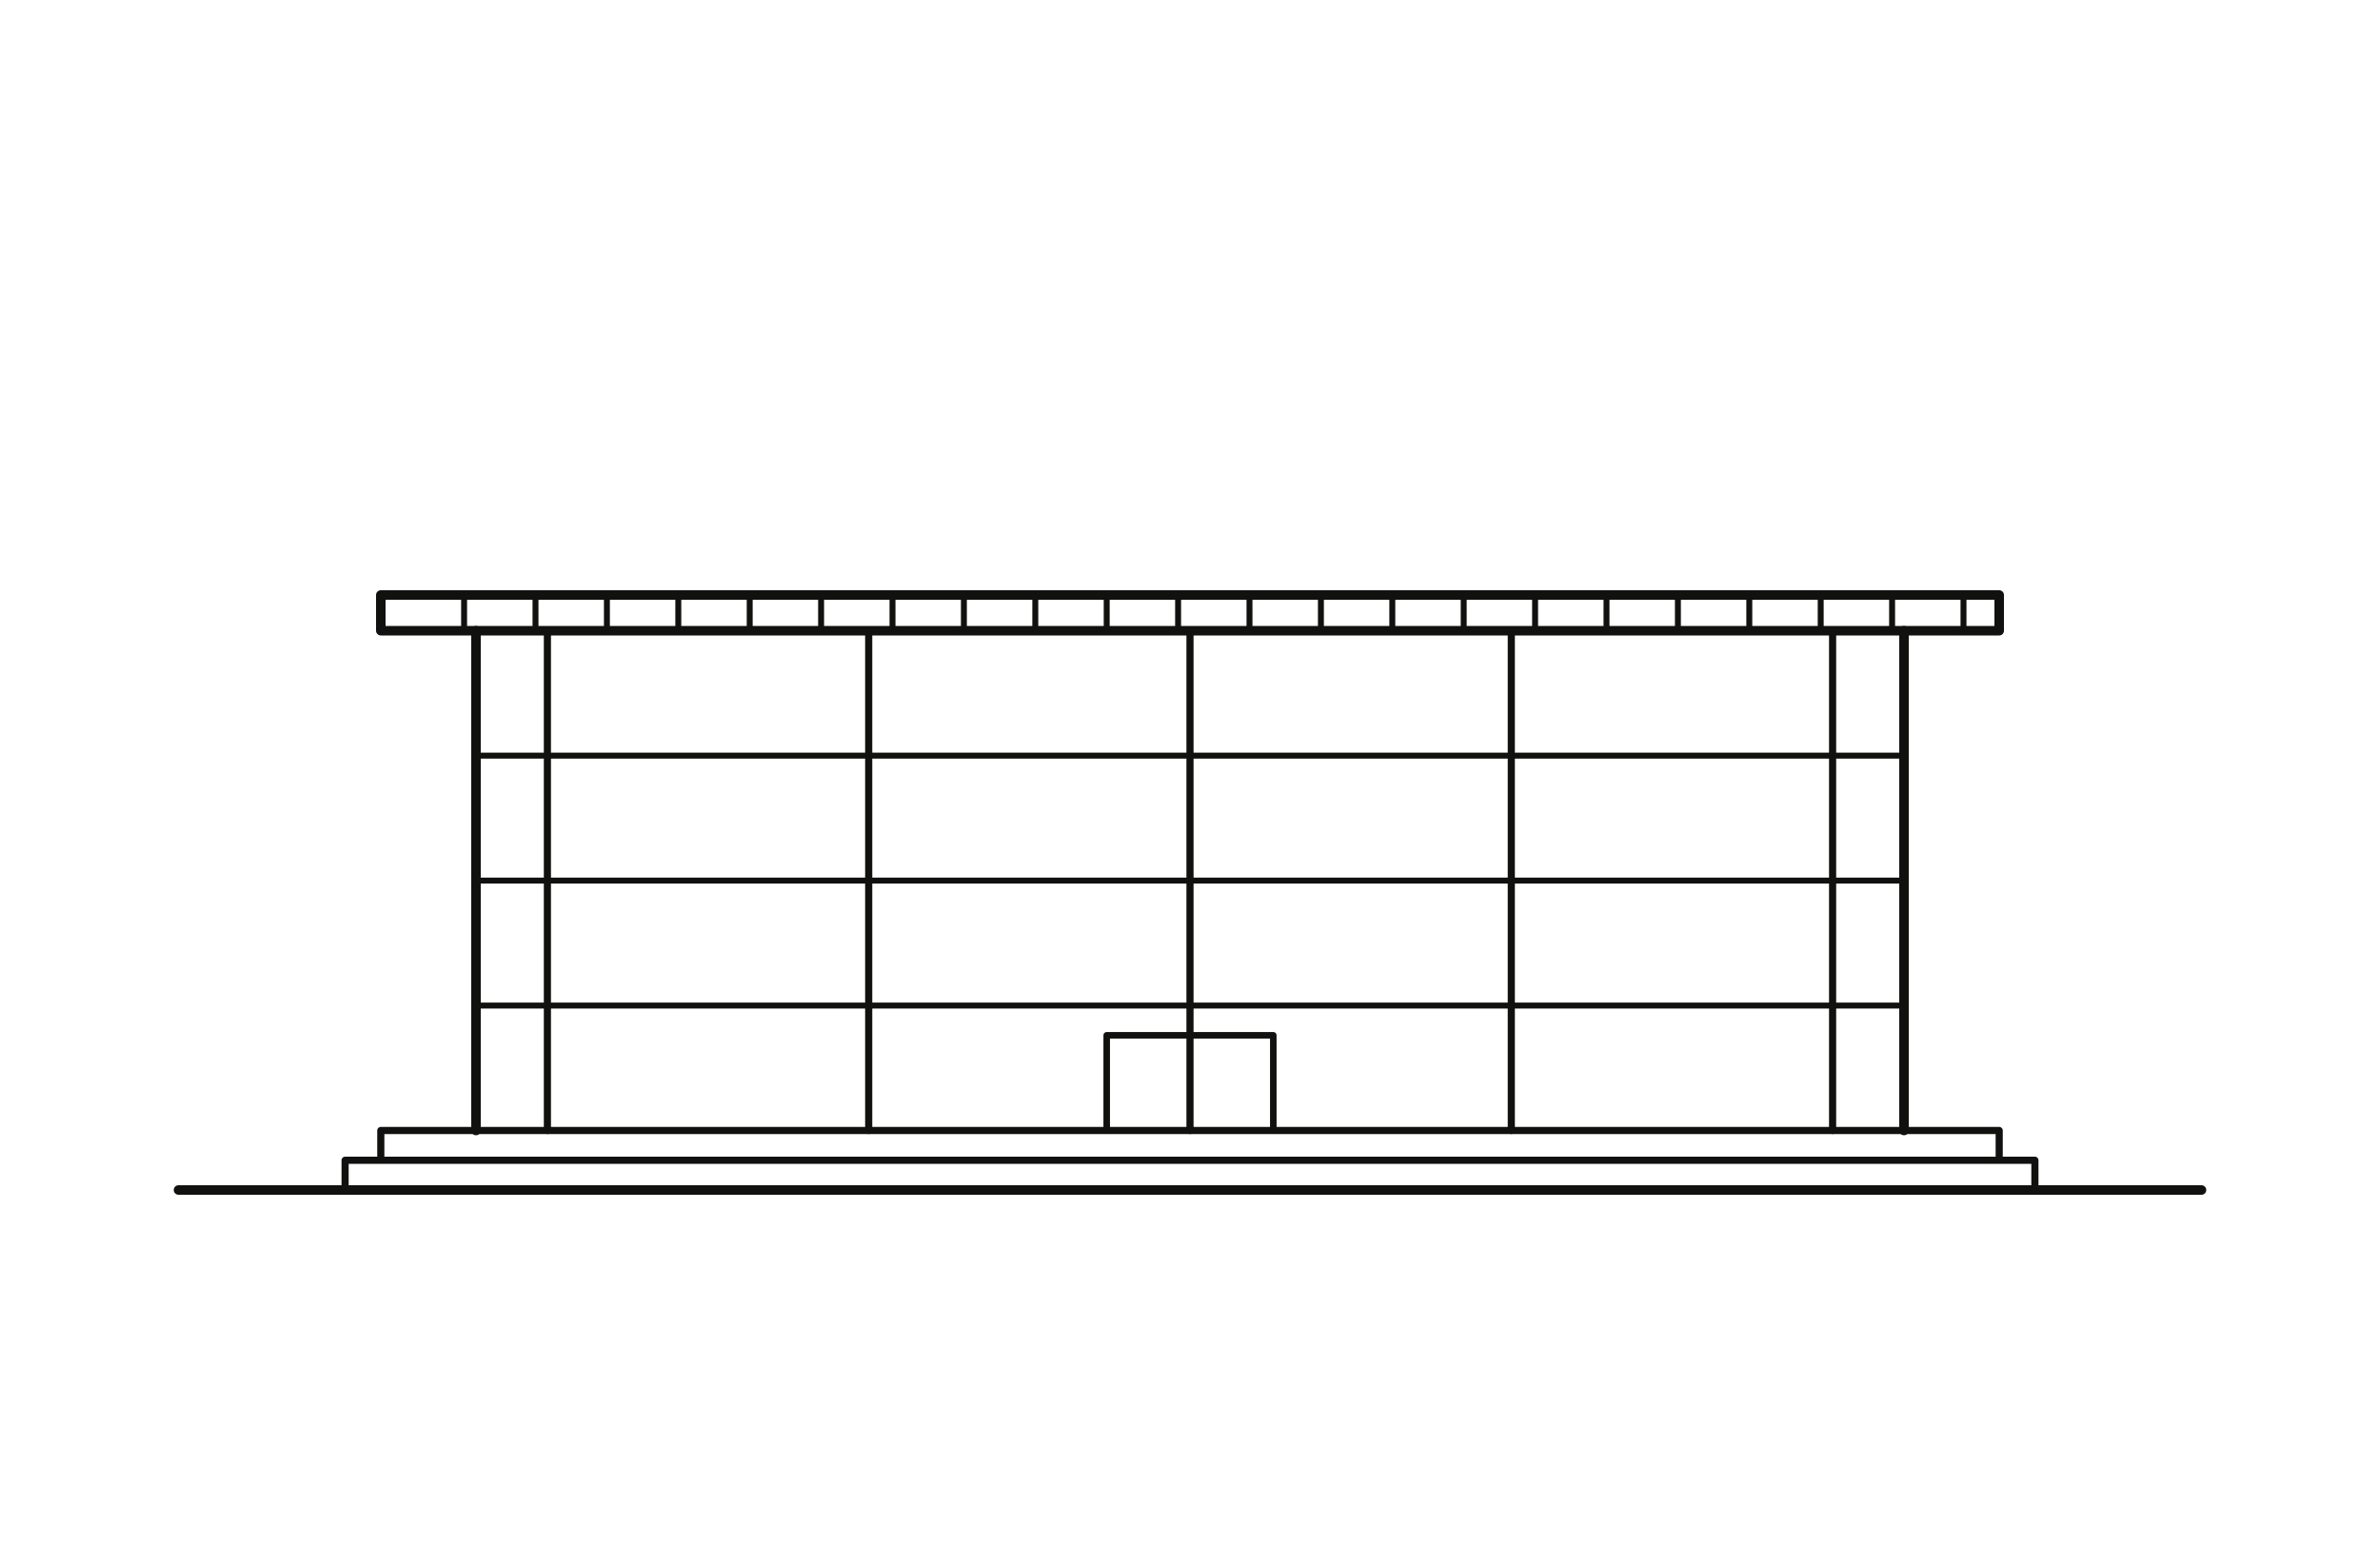
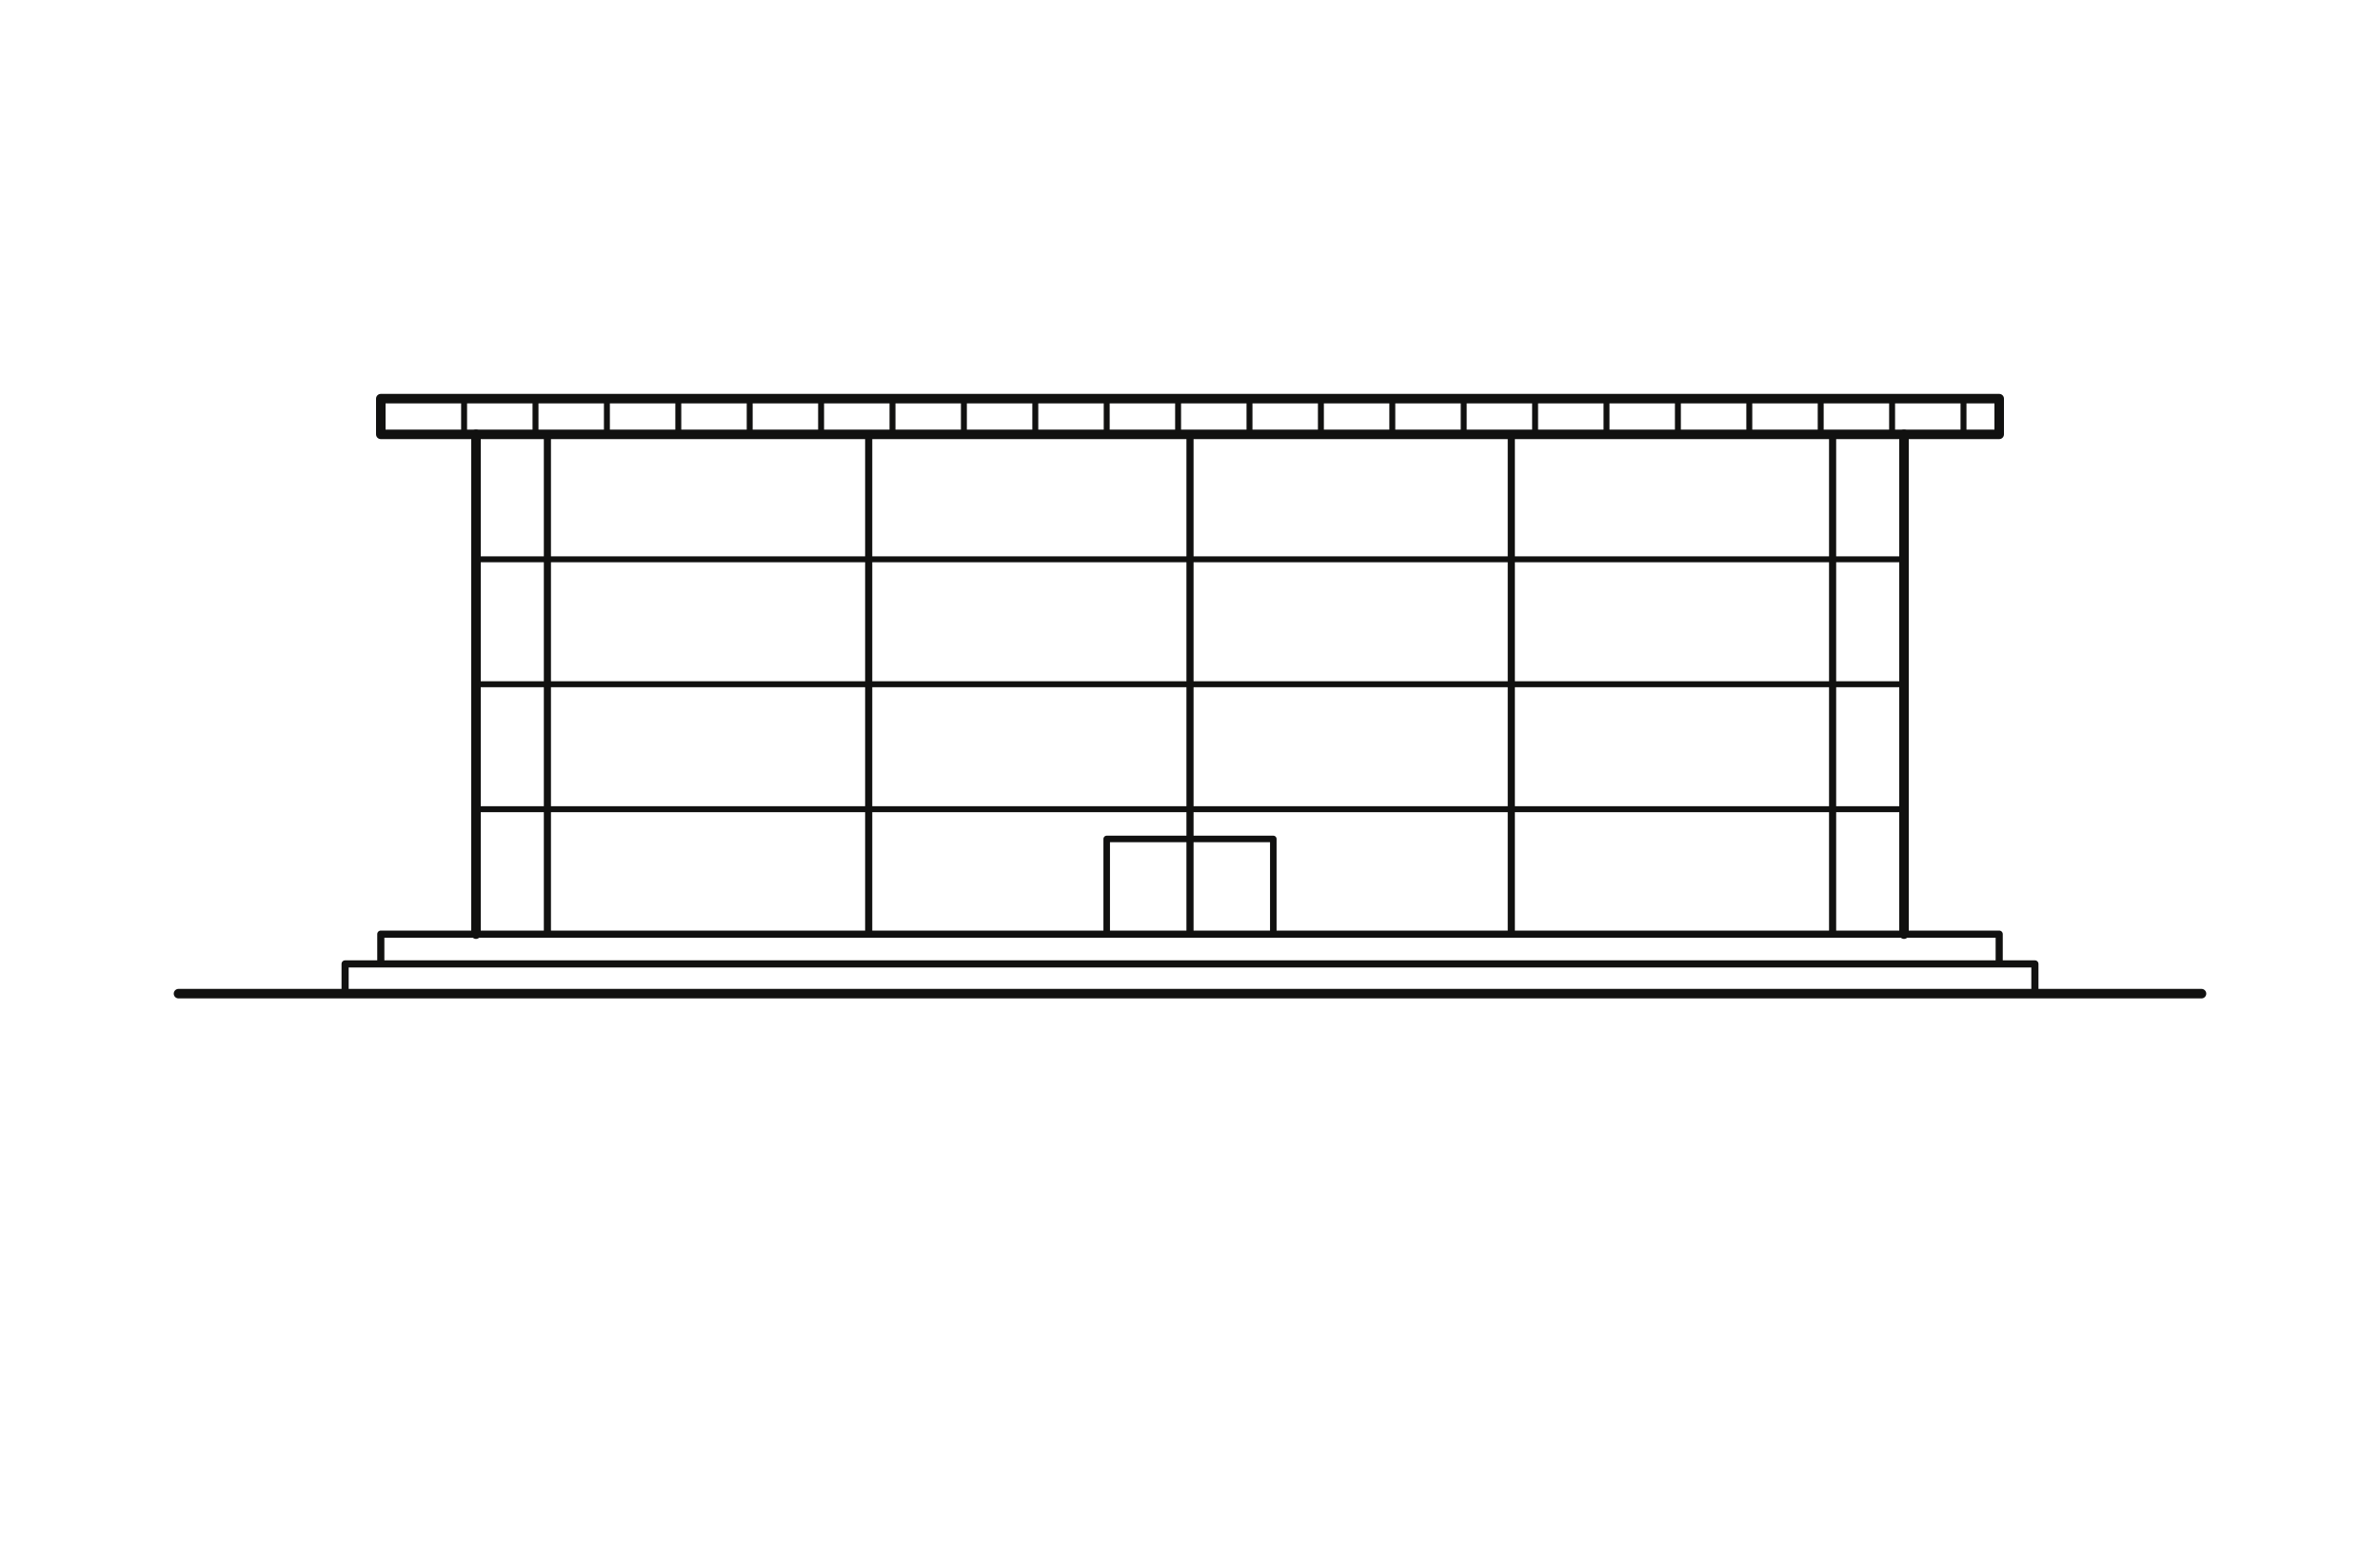
<svg xmlns="http://www.w3.org/2000/svg" viewBox="0 0 400 260" width="400" height="260">
  <rect width="400" height="260" fill="#fff" />
-   <g fill="none" stroke="#111110" stroke-linecap="round" stroke-linejoin="round">
+   <g transform="translate(0.0,-33.0) scale(1.000)" fill="none" stroke="#111110" stroke-linecap="round" stroke-linejoin="round">
    <path d="M30 200 H370" stroke-width="1.6" />
    <path d="M58 200 V195 H342 V200 M64 195 V190 H336 V195" stroke-width="1.2" />
    <path d="M80 190 V106 M320 106 V190" stroke-width="1.6" />
    <path d="M64 100 H336 V106 H64 Z" stroke-width="1.6" />
    <path d="M78 100 V106 M90 100 V106 M102 100 V106 M114 100 V106 M126 100 V106 M138 100 V106 M150 100 V106 M162 100 V106 M174 100 V106 M186 100 V106 M198 100 V106 M210 100 V106 M222 100 V106 M234 100 V106 M246 100 V106 M258 100 V106 M270 100 V106 M282 100 V106 M294 100 V106 M306 100 V106 M318 100 V106 M330 100 V106" stroke-width="1.0" />
    <path d="M80 127 H320 M80 148 H320 M80 169 H320" stroke-width="1.0" />
    <path d="M92 106 V190 M146 106 V190 M200 106 V190 M254 106 V190 M308 106 V190" stroke-width="1.2" />
    <path d="M186 190 V174 H214 V190" stroke-width="1.1" />
  </g>
</svg>
